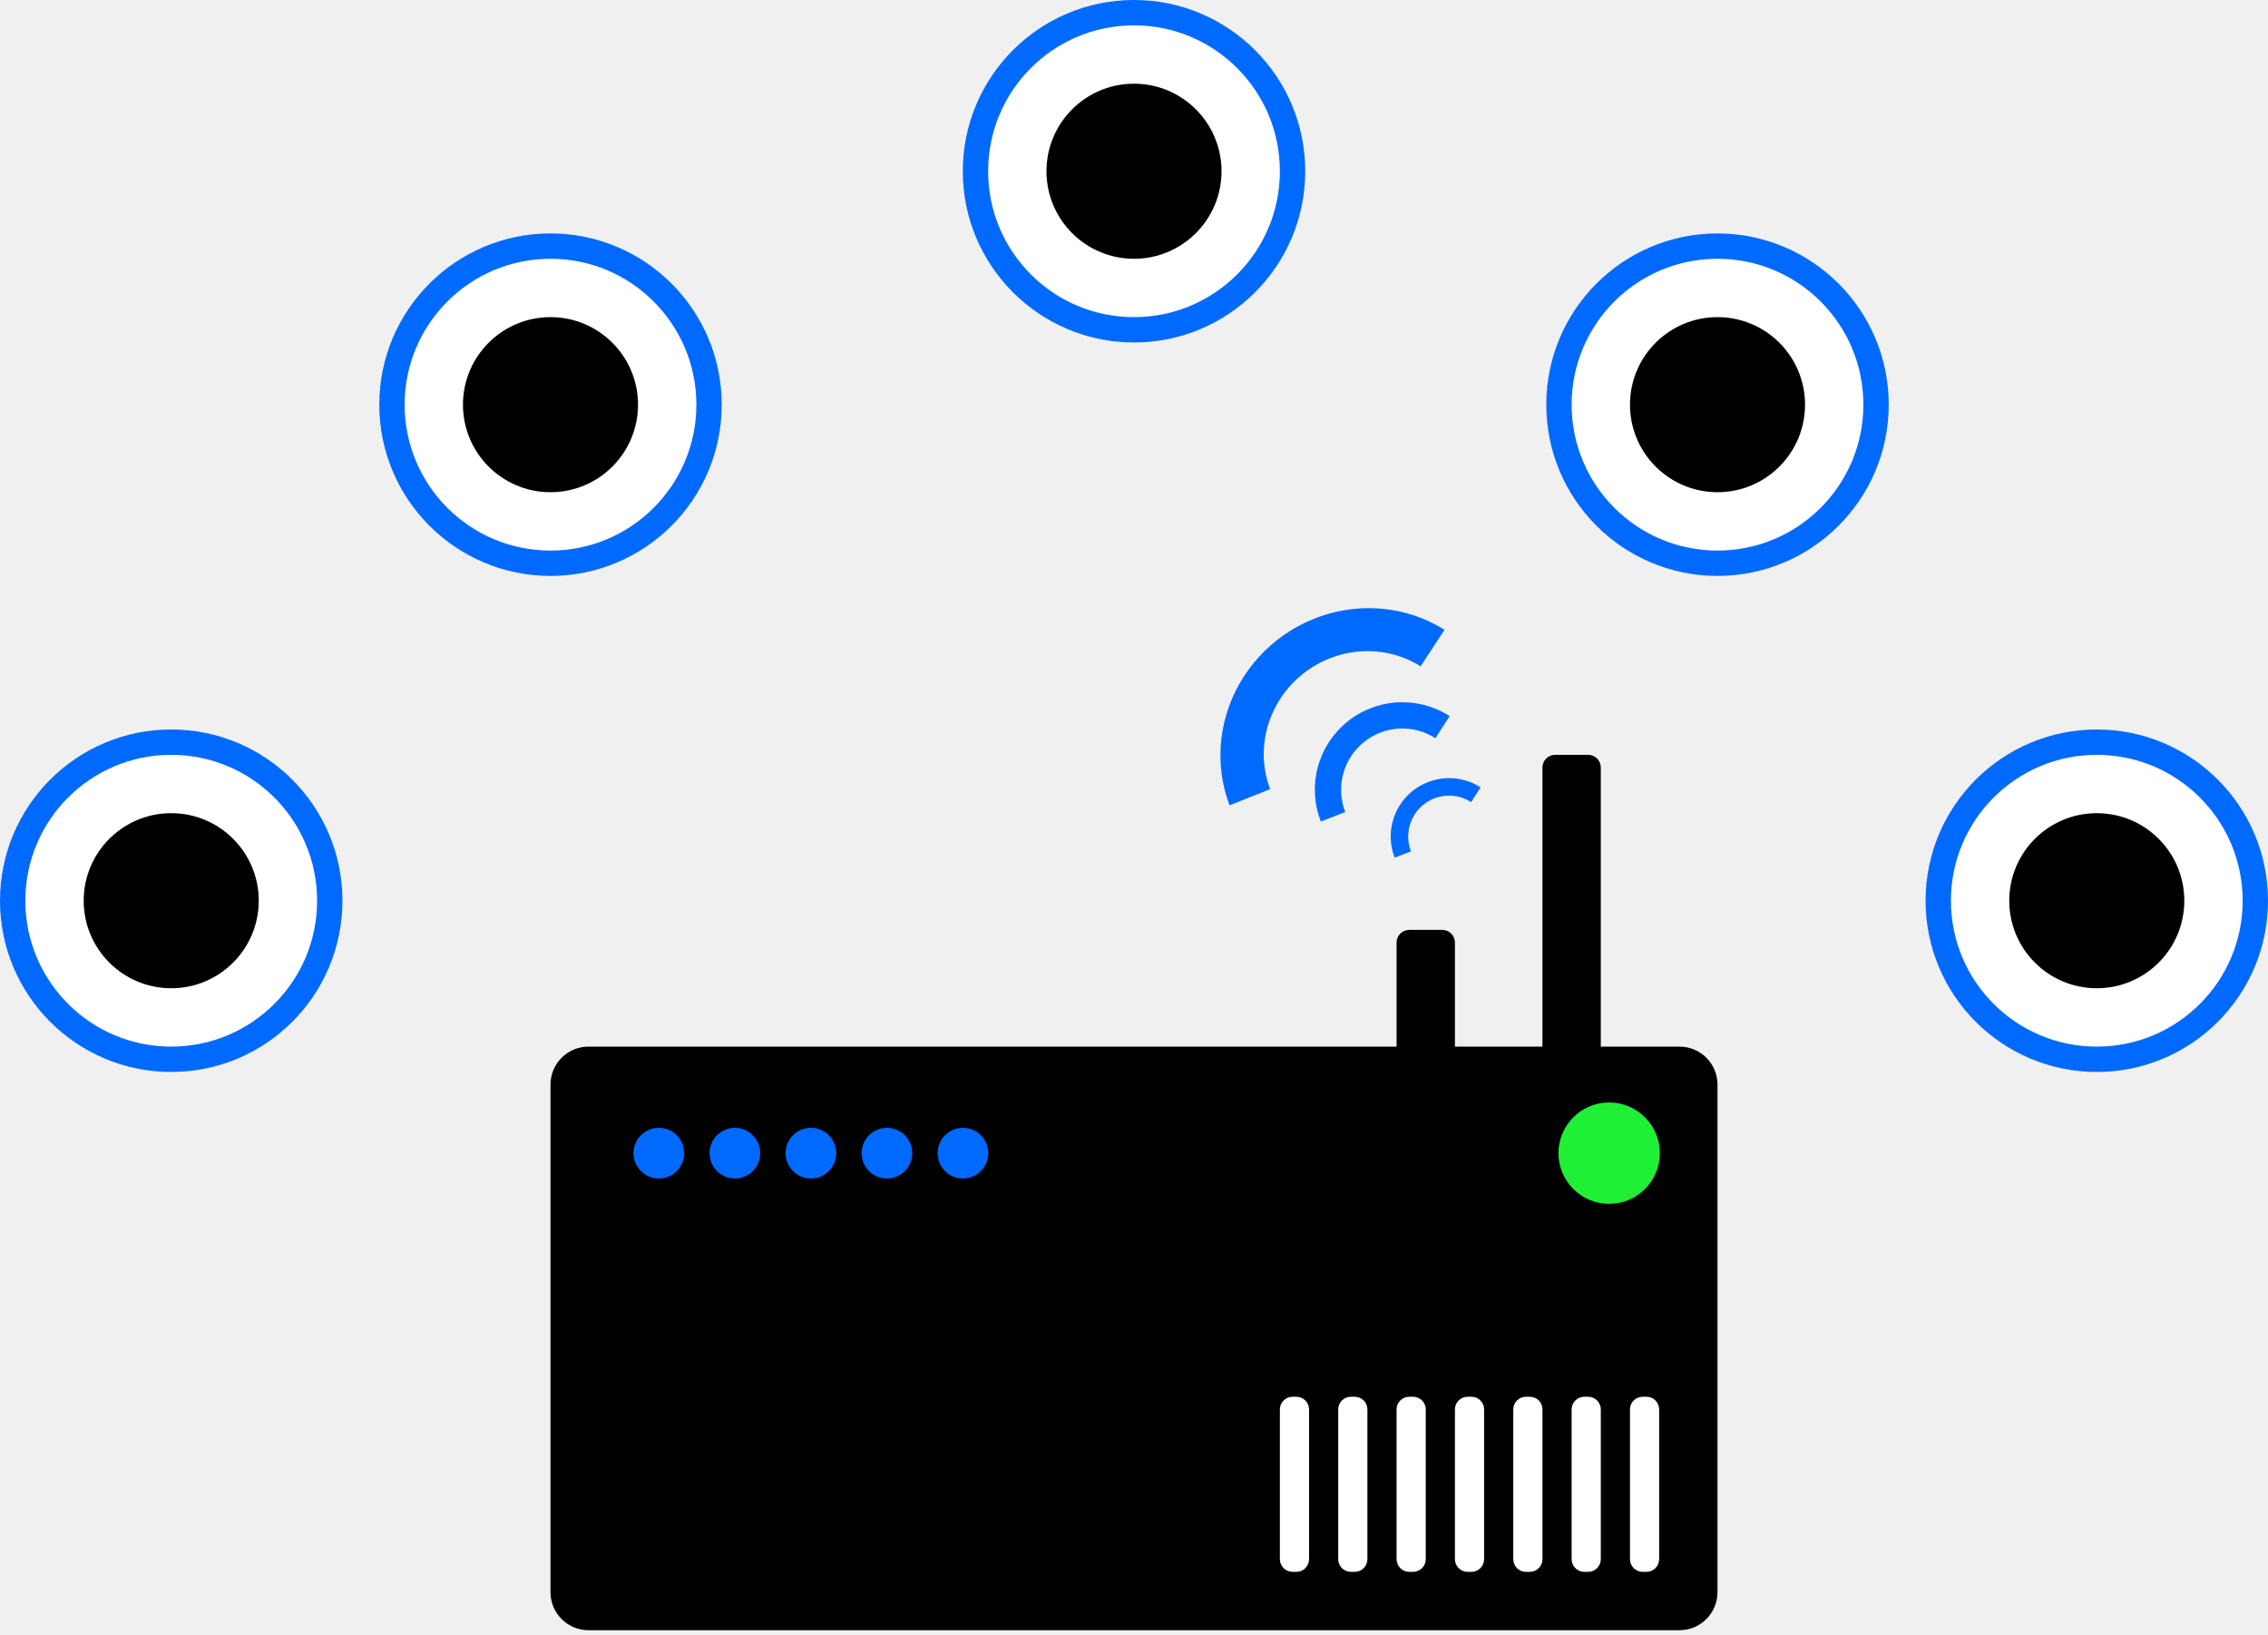
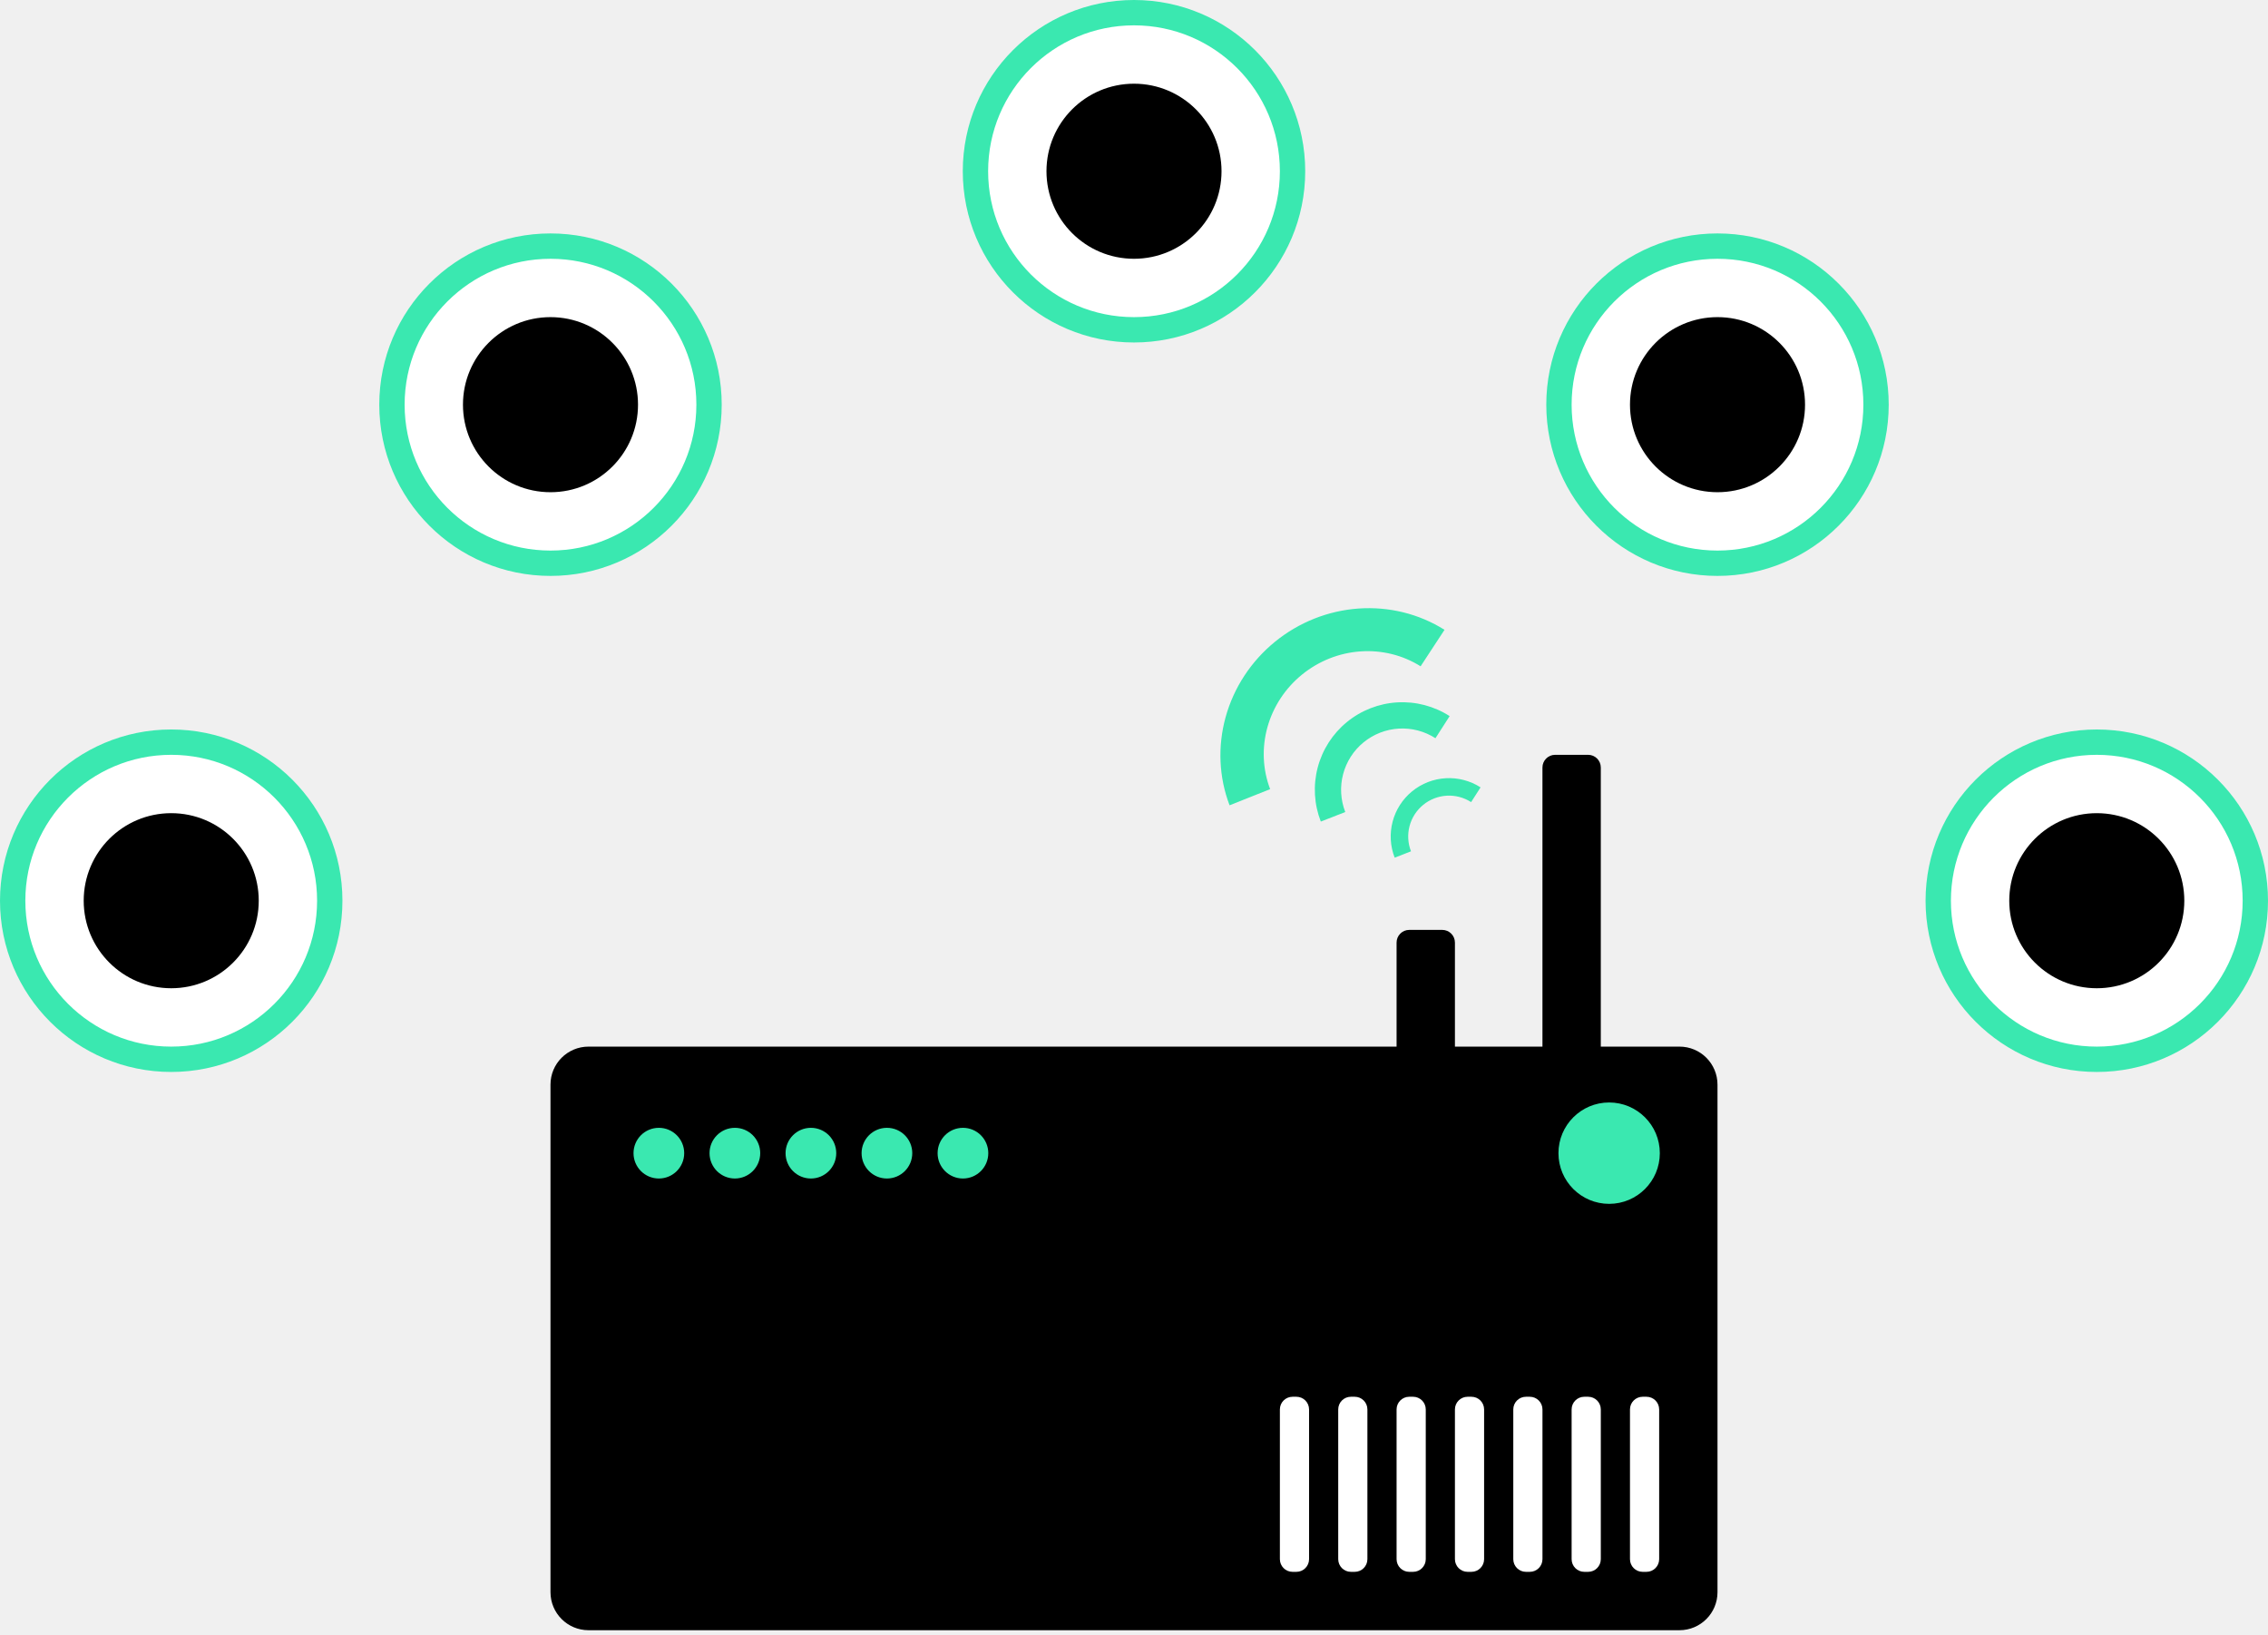
<svg xmlns="http://www.w3.org/2000/svg" width="179" height="129" viewBox="0 0 179 129" fill="none">
  <rect x="43.447" y="82.592" width="92.105" height="46.053" rx="3" fill="black" />
  <rect x="110.224" y="73.381" width="4.605" height="13.816" rx="1" fill="black" />
  <rect x="121.737" y="59.565" width="4.605" height="27.631" rx="1" fill="black" />
-   <circle cx="127" cy="91" r="4" fill="#20F035" />
-   <path d="M97.043 63.548C96.199 61.336 96.091 58.896 96.734 56.579C97.377 54.261 98.737 52.185 100.621 50.648C102.504 49.111 104.814 48.191 107.218 48.021C109.623 47.851 112 48.439 114.007 49.701L112.12 52.58C110.715 51.697 109.052 51.285 107.368 51.404C105.685 51.523 104.068 52.167 102.75 53.243C101.431 54.319 100.479 55.772 100.029 57.394C99.579 59.016 99.655 60.724 100.245 62.273L97.043 63.548Z" fill="#006AFF" />
-   <path d="M104.244 64.832C103.714 63.473 103.628 61.981 103.998 60.57C104.368 59.159 105.176 57.901 106.305 56.978C107.434 56.054 108.826 55.511 110.283 55.427C111.739 55.343 113.185 55.722 114.412 56.511L113.292 58.255C112.433 57.703 111.421 57.437 110.402 57.496C109.382 57.555 108.408 57.935 107.617 58.581C106.827 59.228 106.262 60.108 106.003 61.096C105.743 62.084 105.804 63.128 106.174 64.08L104.244 64.832Z" fill="#006AFF" />
-   <path d="M110.074 67.682C109.721 66.776 109.664 65.781 109.911 64.841C110.157 63.9 110.696 63.062 111.448 62.446C112.201 61.83 113.129 61.468 114.1 61.412C115.071 61.356 116.035 61.609 116.853 62.134L116.107 63.297C115.534 62.929 114.859 62.752 114.18 62.791C113.5 62.83 112.85 63.084 112.323 63.515C111.797 63.946 111.42 64.533 111.247 65.191C111.074 65.85 111.114 66.546 111.362 67.18L110.074 67.682Z" fill="#006AFF" />
+   <circle cx="127" cy="91" r="4" fill="#3ae8b0" />
+   <path d="M97.043 63.548C96.199 61.336 96.091 58.896 96.734 56.579C97.377 54.261 98.737 52.185 100.621 50.648C102.504 49.111 104.814 48.191 107.218 48.021C109.623 47.851 112 48.439 114.007 49.701L112.12 52.58C110.715 51.697 109.052 51.285 107.368 51.404C105.685 51.523 104.068 52.167 102.75 53.243C101.431 54.319 100.479 55.772 100.029 57.394C99.579 59.016 99.655 60.724 100.245 62.273L97.043 63.548Z" fill="#3ae8b0" />
+   <path d="M104.244 64.832C103.714 63.473 103.628 61.981 103.998 60.57C104.368 59.159 105.176 57.901 106.305 56.978C107.434 56.054 108.826 55.511 110.283 55.427C111.739 55.343 113.185 55.722 114.412 56.511L113.292 58.255C112.433 57.703 111.421 57.437 110.402 57.496C109.382 57.555 108.408 57.935 107.617 58.581C106.827 59.228 106.262 60.108 106.003 61.096C105.743 62.084 105.804 63.128 106.174 64.08L104.244 64.832Z" fill="#3ae8b0" />
+   <path d="M110.074 67.682C109.721 66.776 109.664 65.781 109.911 64.841C110.157 63.9 110.696 63.062 111.448 62.446C112.201 61.83 113.129 61.468 114.1 61.412C115.071 61.356 116.035 61.609 116.853 62.134L116.107 63.297C115.534 62.929 114.859 62.752 114.18 62.791C113.5 62.83 112.85 63.084 112.323 63.515C111.797 63.946 111.42 64.533 111.247 65.191C111.074 65.85 111.114 66.546 111.362 67.18L110.074 67.682Z" fill="#3ae8b0" />
  <rect x="101.014" y="110.223" width="2.303" height="13.816" rx="1" fill="white" />
  <rect x="105.618" y="110.223" width="2.303" height="13.816" rx="1" fill="white" />
  <rect x="110.224" y="110.223" width="2.303" height="13.816" rx="1" fill="white" />
  <rect x="114.829" y="110.223" width="2.303" height="13.816" rx="1" fill="white" />
  <rect x="119.435" y="110.223" width="2.303" height="13.816" rx="1" fill="white" />
  <rect x="124.039" y="110.223" width="2.303" height="13.816" rx="1" fill="white" />
  <rect x="128.645" y="110.223" width="2.303" height="13.816" rx="1" fill="white" />
-   <circle cx="89.5" cy="13.513" r="12.513" fill="white" stroke="#006AFF" stroke-width="2" />
+   <circle cx="89.5" cy="13.513" r="12.513" fill="white" stroke="#3ae8b0" stroke-width="2" />
  <circle cx="89.5" cy="13.513" r="6.908" fill="black" />
-   <circle r="12.513" transform="matrix(-1 0 0 1 43.4475 31.934)" fill="white" stroke="#006AFF" stroke-width="2" />
-   <circle r="12.513" transform="matrix(-1 0 0 1 13.5131 71.0785)" fill="white" stroke="#006AFF" stroke-width="2" />
+   <circle r="12.513" transform="matrix(-1 0 0 1 43.4475 31.934)" fill="white" stroke="#3ae8b0" stroke-width="2" />
+   <circle r="12.513" transform="matrix(-1 0 0 1 13.5131 71.0785)" fill="white" stroke="#3ae8b0" stroke-width="2" />
  <circle r="6.908" transform="matrix(-1 0 0 1 43.4471 31.9342)" fill="black" />
  <circle r="6.908" transform="matrix(-1 0 0 1 13.5138 71.0778)" fill="black" />
-   <circle cx="135.552" cy="31.934" r="12.513" fill="white" stroke="#006AFF" stroke-width="2" />
-   <circle cx="165.487" cy="71.079" r="12.513" fill="white" stroke="#006AFF" stroke-width="2" />
+   <circle cx="135.552" cy="31.934" r="12.513" fill="white" stroke="#3ae8b0" stroke-width="2" />
+   <circle cx="165.487" cy="71.079" r="12.513" fill="white" stroke="#3ae8b0" stroke-width="2" />
  <circle cx="135.553" cy="31.934" r="6.908" fill="black" />
  <circle cx="165.487" cy="71.078" r="6.908" fill="black" />
-   <circle cx="52" cy="91" r="2" fill="#006AFF" />
-   <circle cx="58" cy="91" r="2" fill="#006AFF" />
-   <circle cx="64" cy="91" r="2" fill="#006AFF" />
-   <circle cx="70" cy="91" r="2" fill="#006AFF" />
-   <circle cx="76" cy="91" r="2" fill="#006AFF" />
+   <circle cx="52" cy="91" r="2" fill="#3ae8b0" />
+   <circle cx="58" cy="91" r="2" fill="#3ae8b0" />
+   <circle cx="64" cy="91" r="2" fill="#3ae8b0" />
+   <circle cx="70" cy="91" r="2" fill="#3ae8b0" />
+   <circle cx="76" cy="91" r="2" fill="#3ae8b0" />
</svg>
